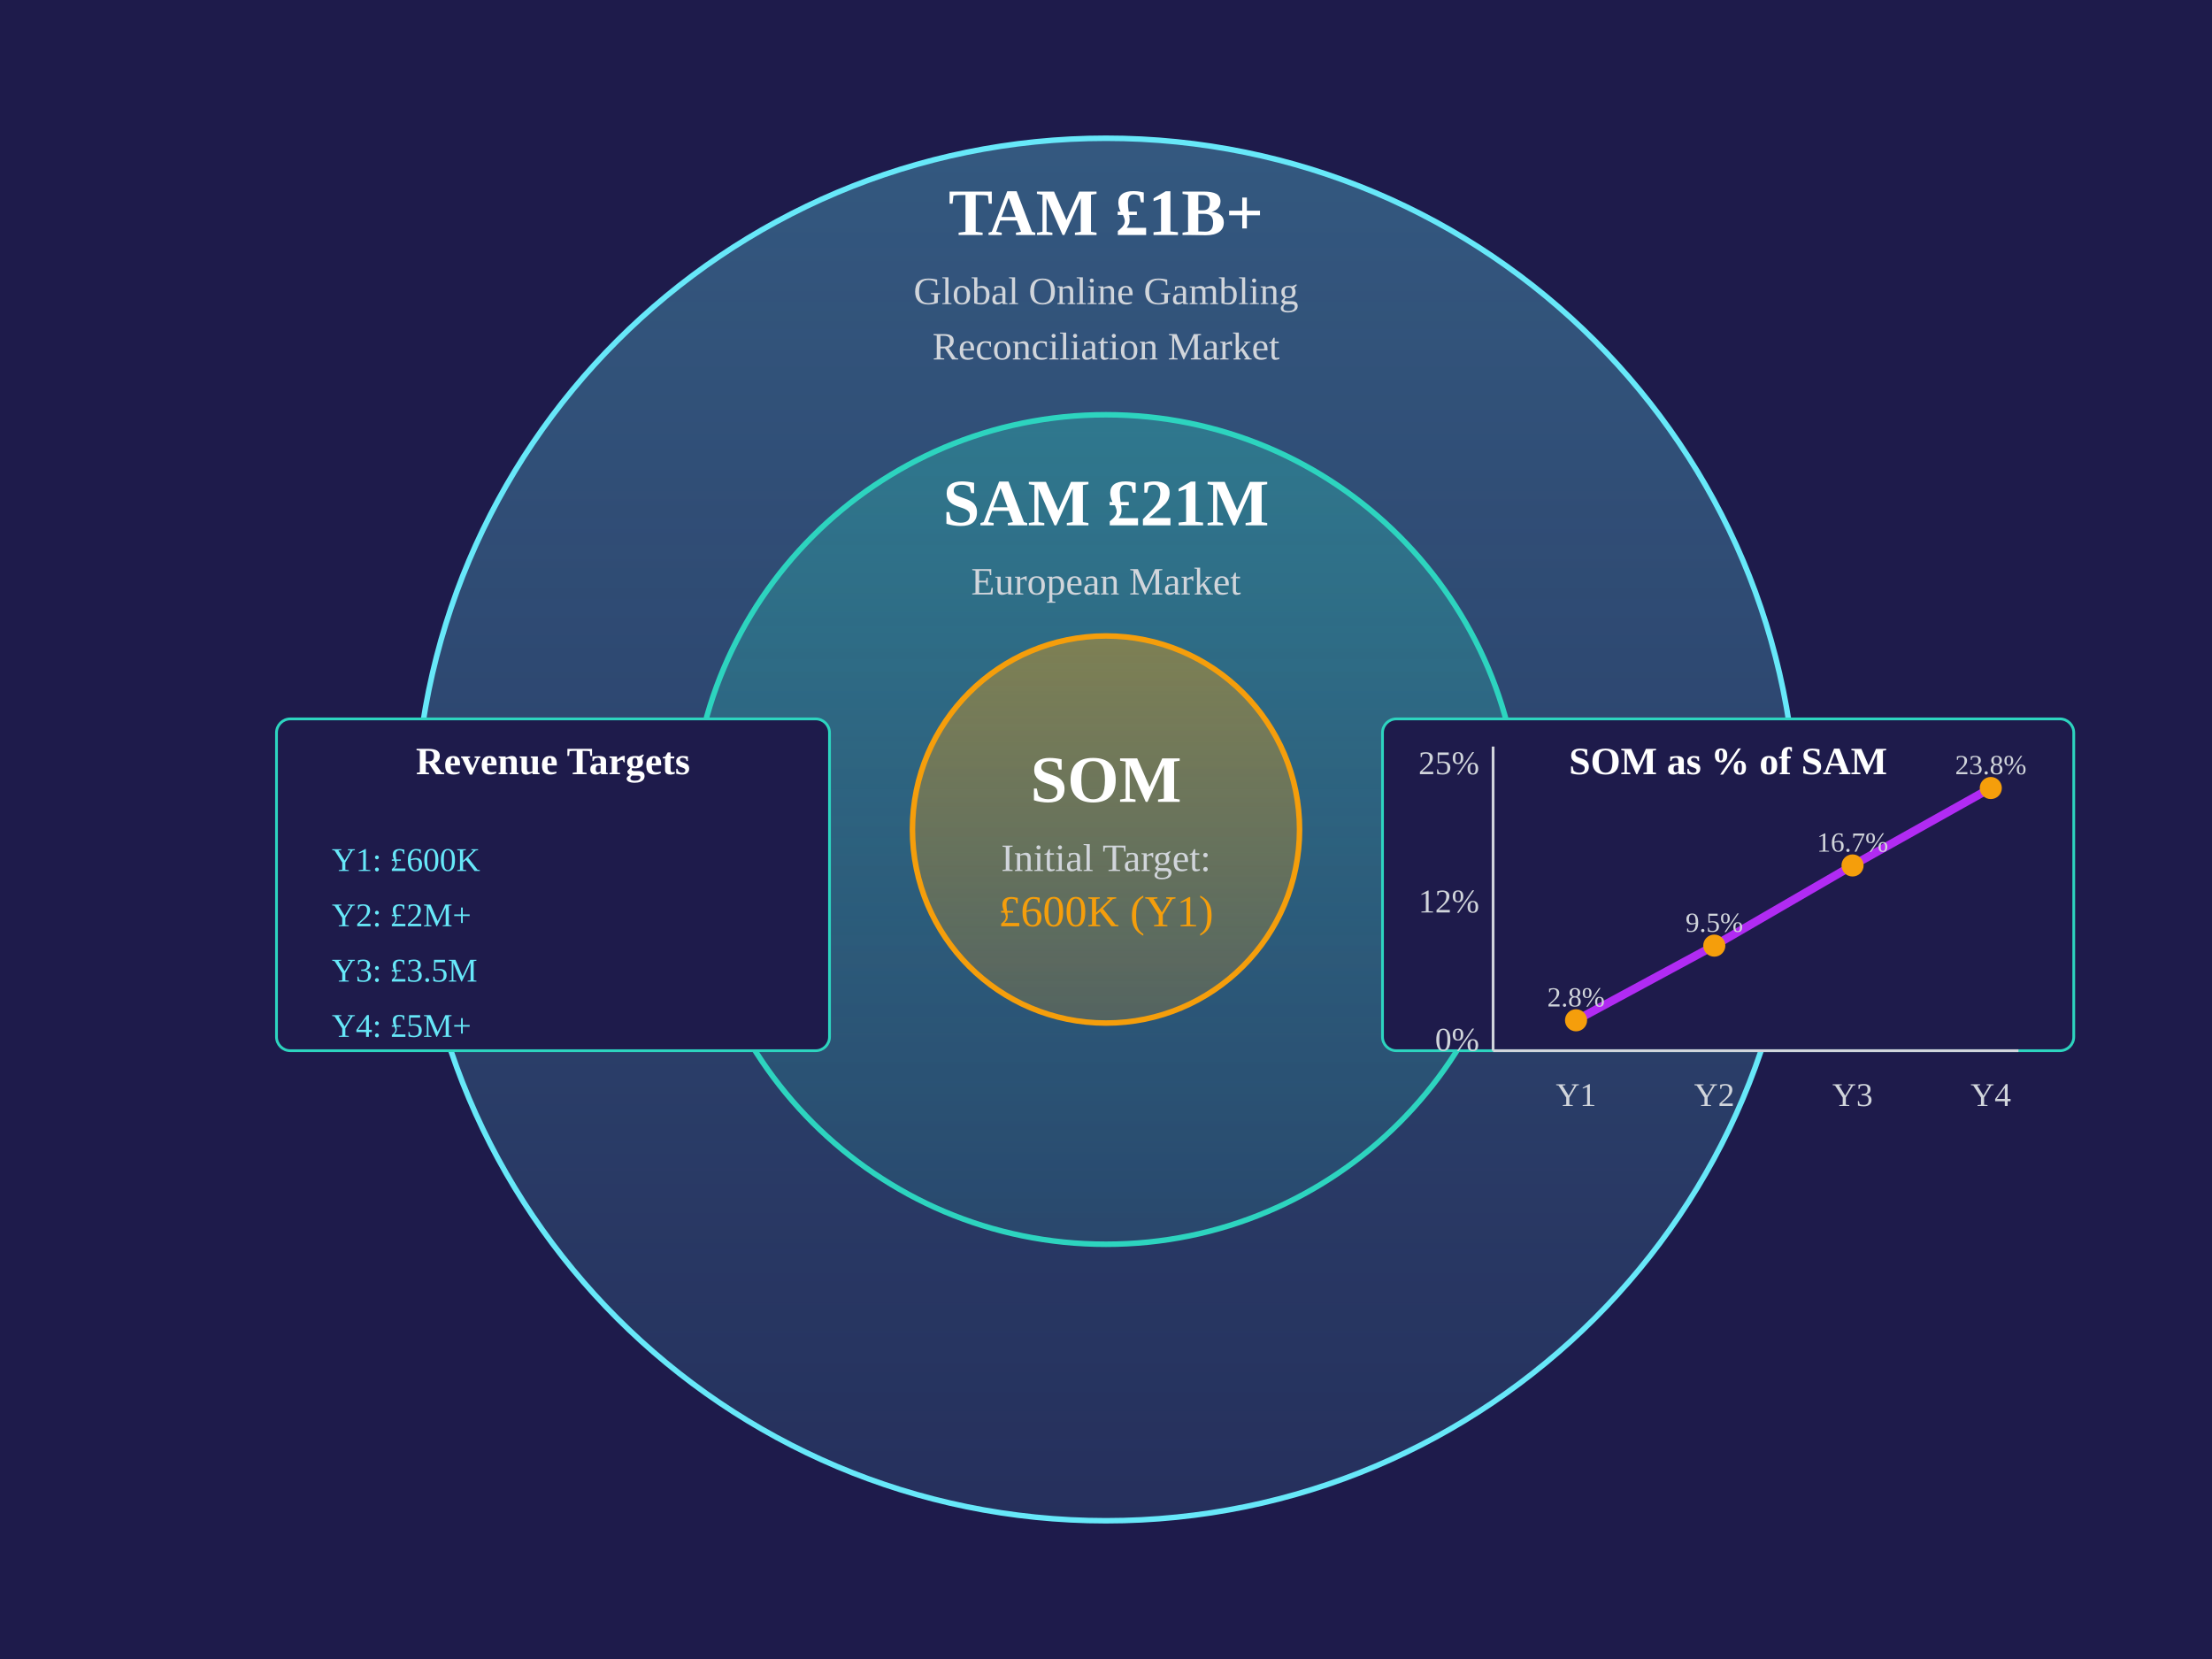
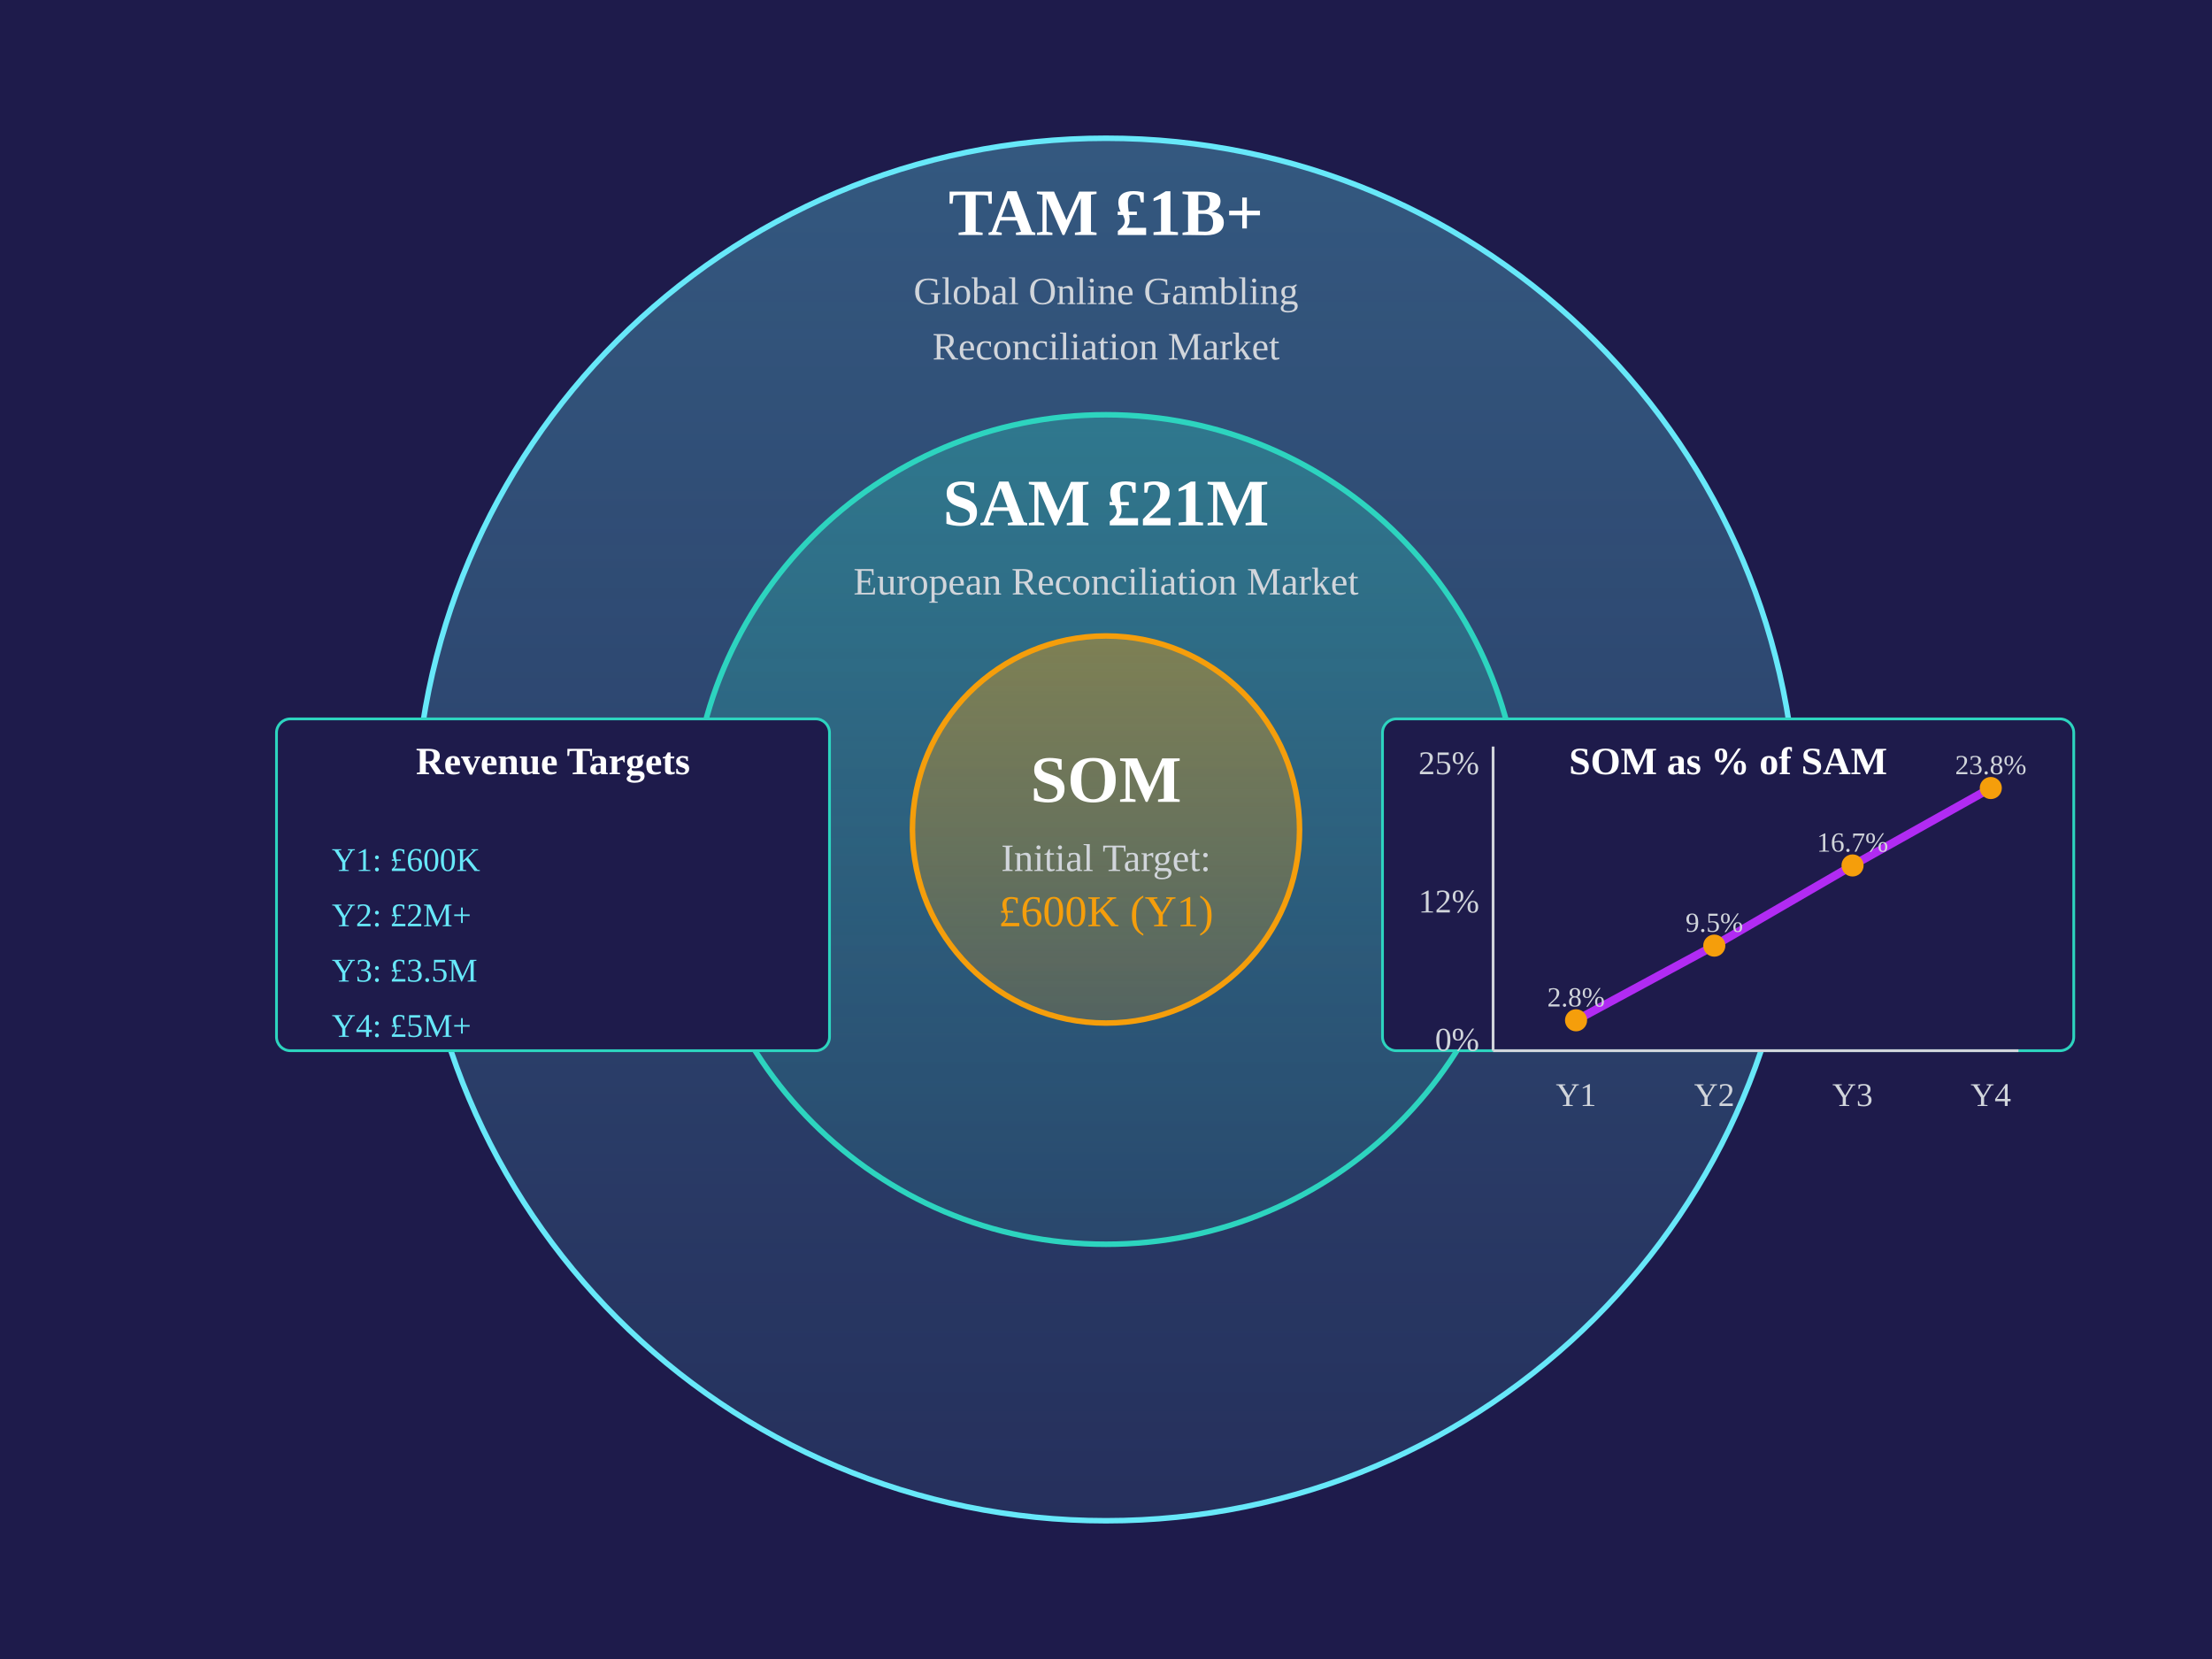
<svg xmlns="http://www.w3.org/2000/svg" viewBox="0 0 800 600">
  <defs>
    <linearGradient id="tamGradient" x1="0%" y1="0%" x2="0%" y2="100%">
      <stop offset="0%" style="stop-color:#67E8F9;stop-opacity:0.3" />
      <stop offset="100%" style="stop-color:#67E8F9;stop-opacity:0.1" />
    </linearGradient>
    <linearGradient id="samGradient" x1="0%" y1="0%" x2="0%" y2="100%">
      <stop offset="0%" style="stop-color:#2DD4BF;stop-opacity:0.3" />
      <stop offset="100%" style="stop-color:#2DD4BF;stop-opacity:0.1" />
    </linearGradient>
    <linearGradient id="somGradient" x1="0%" y1="0%" x2="0%" y2="100%">
      <stop offset="0%" style="stop-color:#F59E0B;stop-opacity:0.4" />
      <stop offset="100%" style="stop-color:#F59E0B;stop-opacity:0.2" />
    </linearGradient>
  </defs>
  <rect width="800" height="600" fill="#1E1B4B" />
  <circle cx="400" cy="300" r="250" fill="url(#tamGradient)" stroke="#67E8F9" stroke-width="2" />
  <text x="400" y="85" text-anchor="middle" fill="white" font-size="24" font-weight="bold">TAM £1B+</text>
  <text x="400" y="110" text-anchor="middle" fill="#D1D5DB" font-size="14">Global Online Gambling</text>
  <text x="400" y="130" text-anchor="middle" fill="#D1D5DB" font-size="14">Reconciliation Market</text>
  <circle cx="400" cy="300" r="150" fill="url(#samGradient)" stroke="#2DD4BF" stroke-width="2" />
  <text x="400" y="190" text-anchor="middle" fill="white" font-size="24" font-weight="bold">SAM £21M</text>
-   <text x="400" y="215" text-anchor="middle" fill="#D1D5DB" font-size="14">European Market</text>
+   <text x="400" y="215" text-anchor="middle" fill="#D1D5DB" font-size="14">European Reconciliation Market</text>
  <circle cx="400" cy="300" r="70" fill="url(#somGradient)" stroke="#F59E0B" stroke-width="2" />
  <text x="400" y="290" text-anchor="middle" fill="white" font-size="24" font-weight="bold">SOM</text>
  <text x="400" y="315" text-anchor="middle" fill="#D1D5DB" font-size="14">Initial Target:</text>
  <text x="400" y="335" text-anchor="middle" fill="#F59E0B" font-size="16">£600K (Y1)</text>
  <g transform="translate(500,380)">
    <rect x="0" y="-120" width="250" height="120" fill="#1E1B4B" stroke="#2DD4BF" stroke-width="1" rx="5" />
    <line x1="40" y1="-110" x2="40" y2="0" stroke="#D1D5DB" stroke-width="1" />
    <text x="35" y="-100" text-anchor="end" fill="#D1D5DB" font-size="12">25%</text>
    <text x="35" y="-50" text-anchor="end" fill="#D1D5DB" font-size="12">12%</text>
    <text x="35" y="-0" text-anchor="end" fill="#D1D5DB" font-size="12">0%</text>
    <line x1="40" y1="0" x2="230" y2="0" stroke="#D1D5DB" stroke-width="1" />
    <text x="70" y="20" text-anchor="middle" fill="#D1D5DB" font-size="12">Y1</text>
    <text x="120" y="20" text-anchor="middle" fill="#D1D5DB" font-size="12">Y2</text>
    <text x="170" y="20" text-anchor="middle" fill="#D1D5DB" font-size="12">Y3</text>
    <text x="220" y="20" text-anchor="middle" fill="#D1D5DB" font-size="12">Y4</text>
    <path d="M 70,-11 L 120,-38 L 170,-67 L 220,-95" stroke="#B12BF3" stroke-width="3" fill="none" />
    <circle cx="70" cy="-11" r="4" fill="#F59E0B" />
    <circle cx="120" cy="-38" r="4" fill="#F59E0B" />
    <circle cx="170" cy="-67" r="4" fill="#F59E0B" />
    <circle cx="220" cy="-95" r="4" fill="#F59E0B" />
    <text x="70" y="-16" text-anchor="middle" fill="#D1D5DB" font-size="10">2.8%</text>
    <text x="120" y="-43" text-anchor="middle" fill="#D1D5DB" font-size="10">9.5%</text>
    <text x="170" y="-72" text-anchor="middle" fill="#D1D5DB" font-size="10">16.7%</text>
    <text x="220" y="-100" text-anchor="middle" fill="#D1D5DB" font-size="10">23.8%</text>
    <text x="125" y="-100" text-anchor="middle" fill="white" font-size="14" font-weight="bold">SOM as % of SAM</text>
  </g>
  <g transform="translate(100,380)">
    <rect x="0" y="-120" width="200" height="120" fill="#1E1B4B" stroke="#2DD4BF" stroke-width="1" rx="5" />
    <text x="100" y="-100" text-anchor="middle" fill="white" font-size="14" font-weight="bold">Revenue Targets</text>
    <text x="20" y="-65" fill="#67E8F9" font-size="12">Y1: £600K</text>
    <text x="20" y="-45" fill="#67E8F9" font-size="12">Y2: £2M+</text>
    <text x="20" y="-25" fill="#67E8F9" font-size="12">Y3: £3.5M</text>
    <text x="20" y="-5" fill="#67E8F9" font-size="12">Y4: £5M+</text>
  </g>
</svg>
